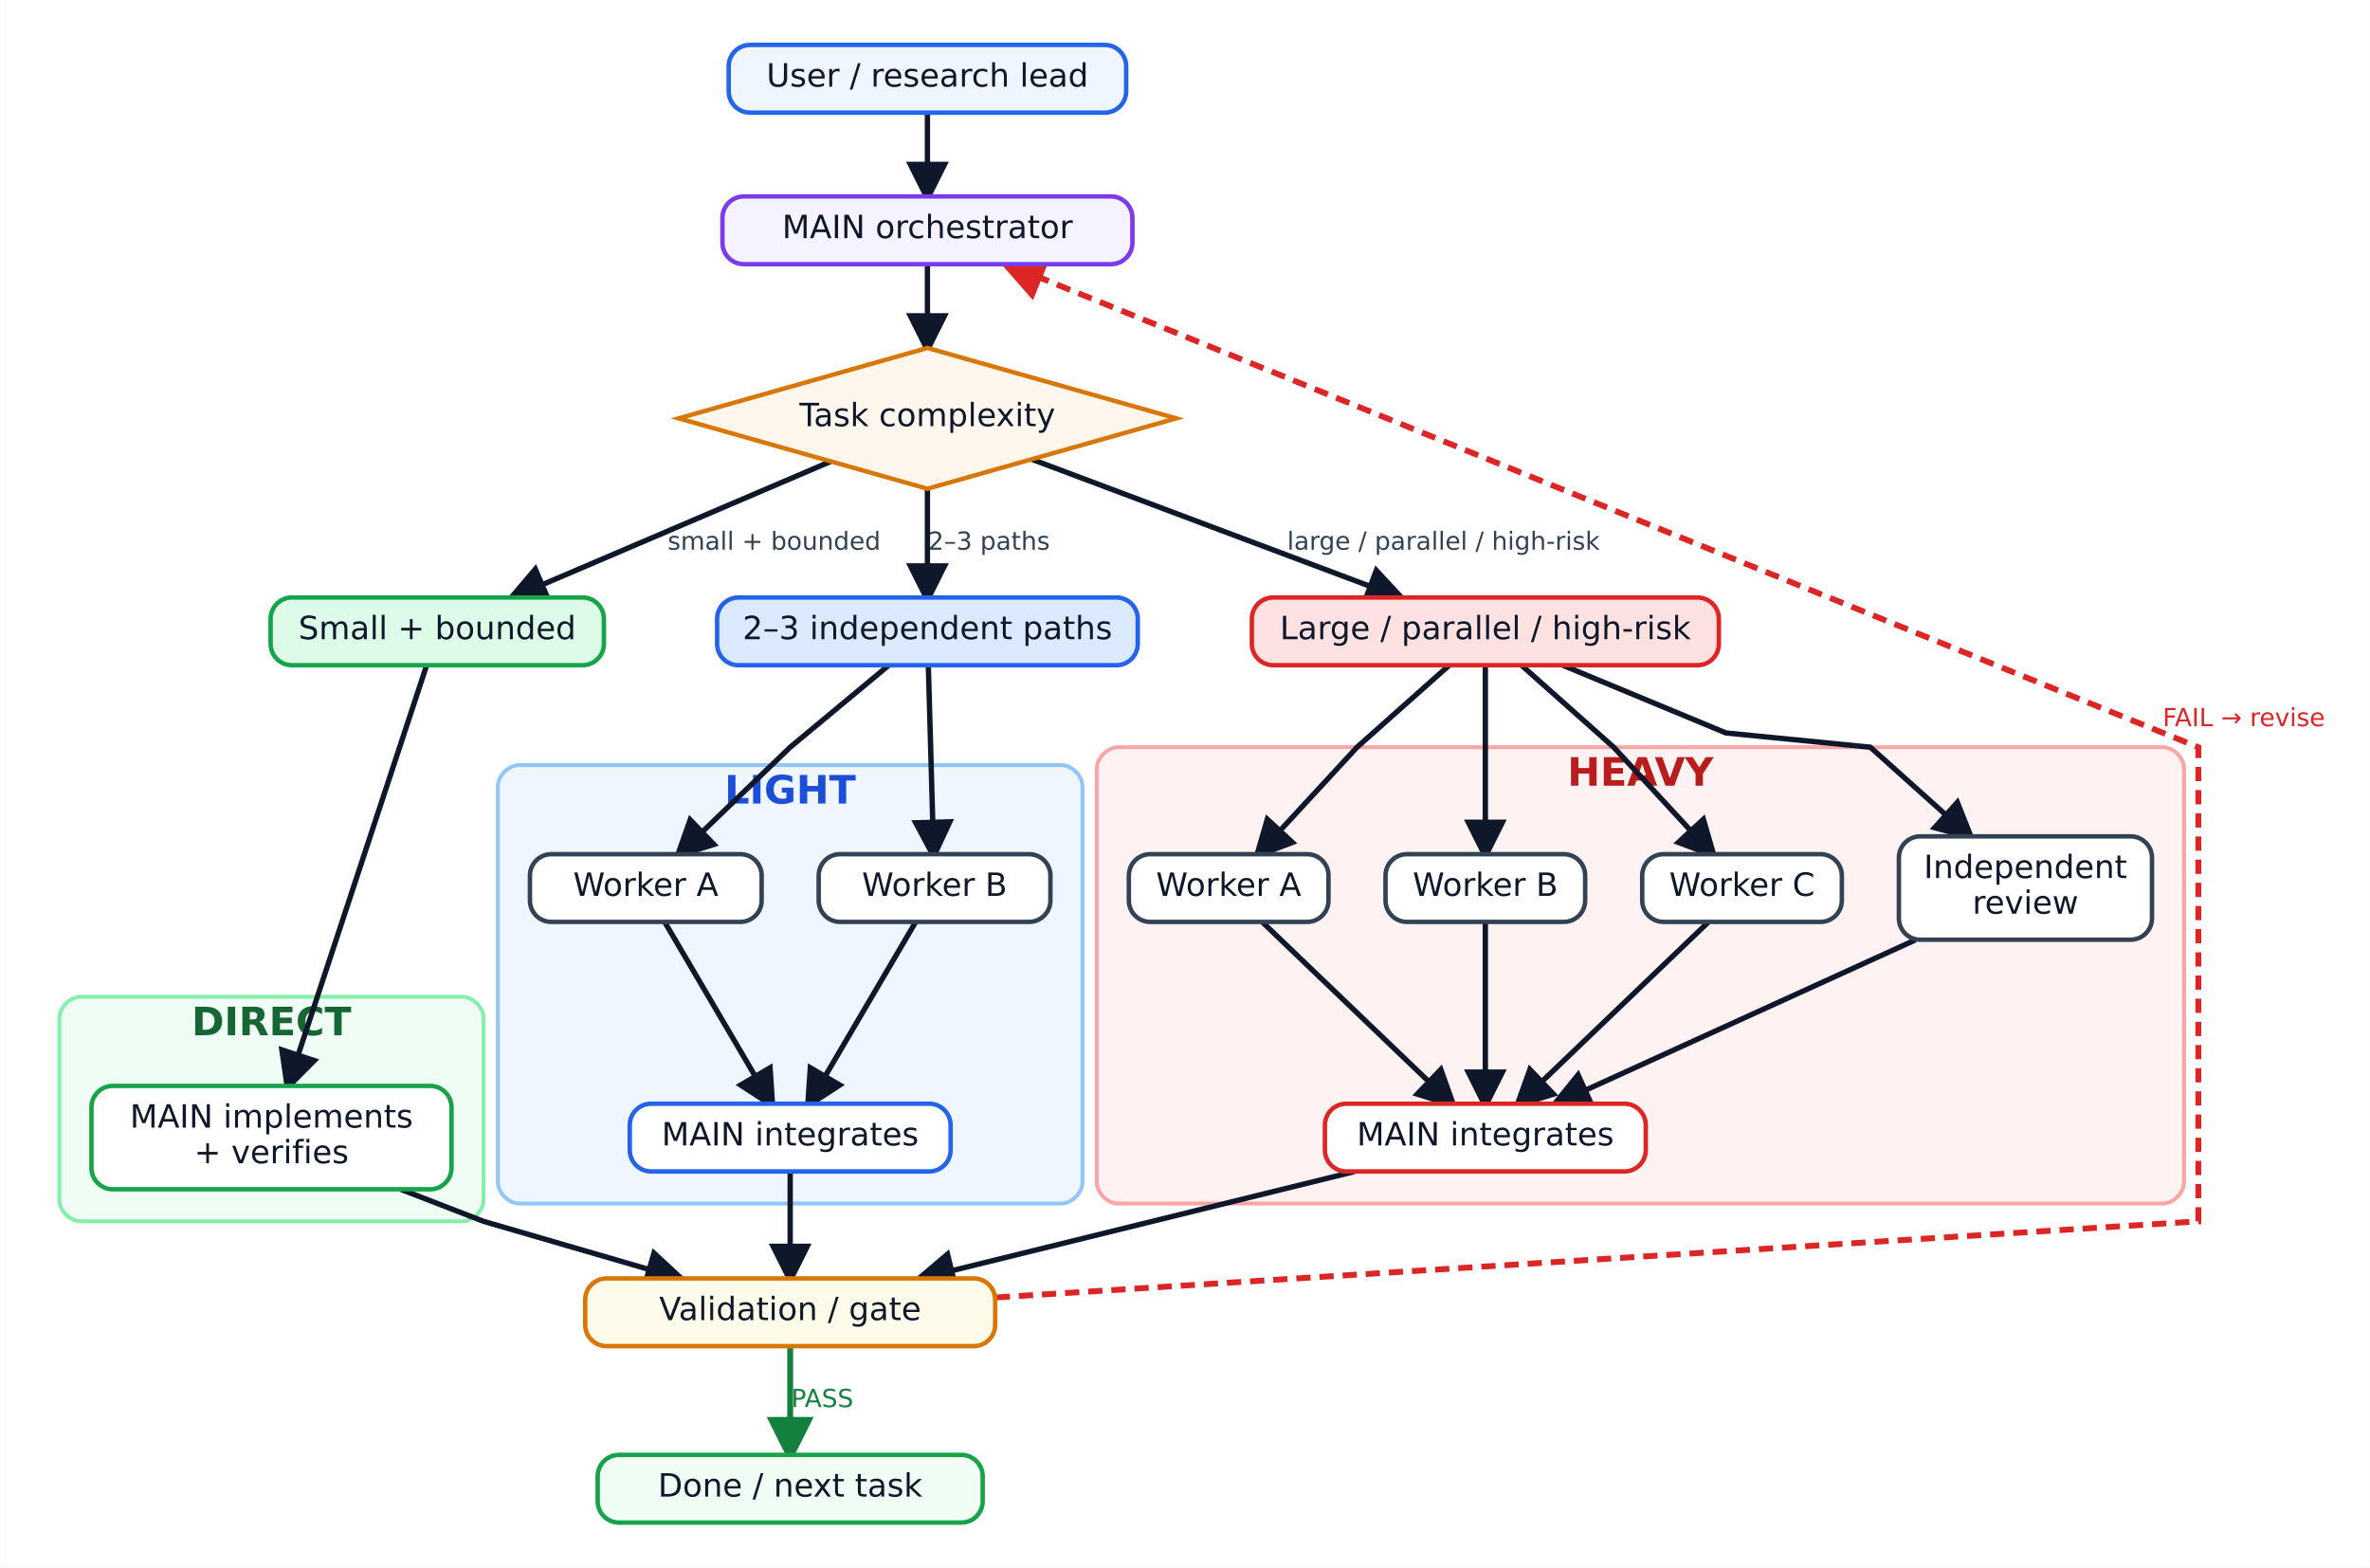
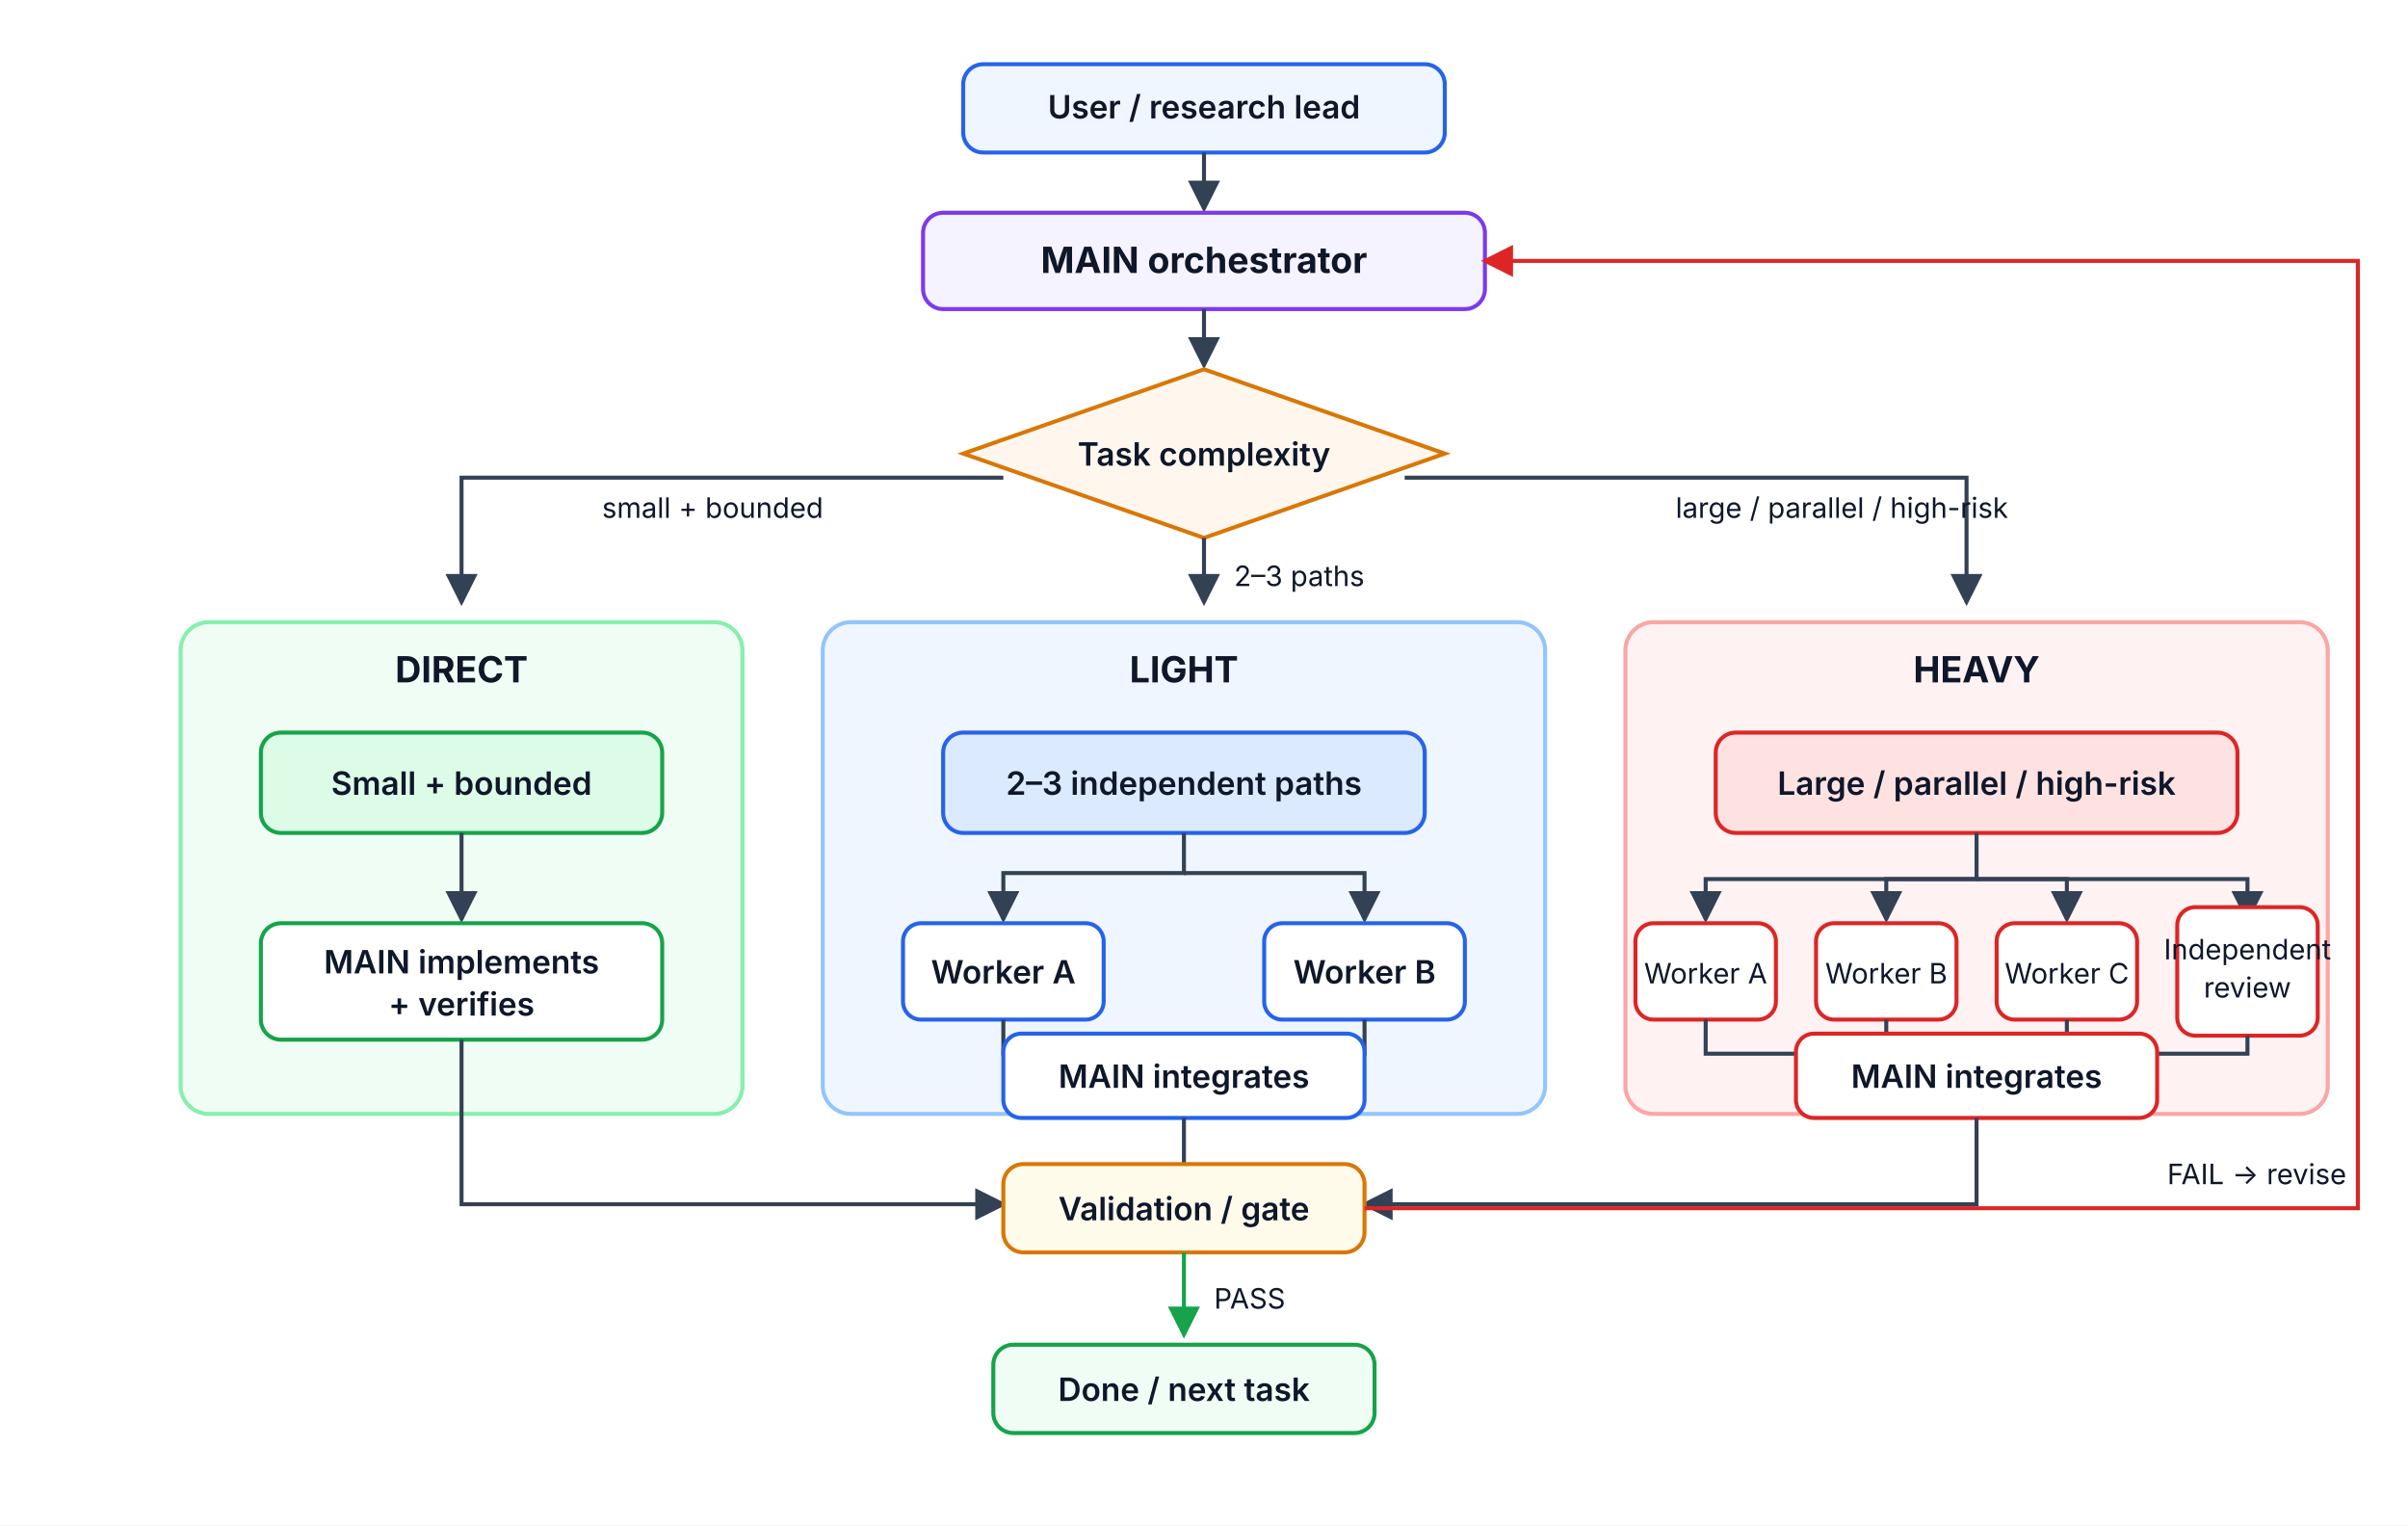
- <svg xmlns="http://www.w3.org/2000/svg" width="1329pt" height="879pt" viewBox="0 0 1329.4 879.4">
-   <g class="graph" transform="translate(25.2 854.2)">
-     <polygon points="-25.2 25.2 -25.2 -854.2 1304.2 -854.2 1304.2 25.2" fill="#fff" />
-     <g>
-       <path d="m20-169h214c6 0 12-6 12-12v-102c0-6-6-12-12-12h-214c-6 0-12 6-12 12v102c0 6 6 12 12 12" fill="#f0fdf4" stroke="#86efac" stroke-width="2.2" />
-       <text x="127" y="-273.4" fill="#166534" font-family="DejaVu Sans" font-size="22" font-weight="700" text-anchor="middle">DIRECT</text>
-     </g>
-     <g>
-       <path d="m266-179h304c6 0 12-6 12-12v-222c0-6-6-12-12-12h-304c-6 0-12 6-12 12v222c0 6 6 12 12 12" fill="#eff6ff" stroke="#93c5fd" stroke-width="2.2" />
-       <text x="418" y="-403.4" fill="#1d4ed8" font-family="DejaVu Sans" font-size="22" font-weight="700" text-anchor="middle">LIGHT</text>
-     </g>
-     <g>
-       <path d="m602-179h586c6 0 12-6 12-12v-232c0-6-6-12-12-12h-586c-6 0-12 6-12 12v232c0 6 6 12 12 12" fill="#fef2f2" stroke="#fca5a5" stroke-width="2.2" />
-       <text x="895" y="-413.4" fill="#b91c1c" font-family="DejaVu Sans" font-size="22" font-weight="700" text-anchor="middle">HEAVY</text>
-     </g>
-     <defs>
-       <marker id="arrow" viewBox="0 0 10 10" refX="8" refY="5" markerWidth="8" markerHeight="8" orient="auto-start-reverse">
-         <path d="M 0 0 L 10 5 L 0 10 z" fill="#0f172a" />
-       </marker>
-       <marker id="arrowRed" viewBox="0 0 10 10" refX="8" refY="5" markerWidth="8" markerHeight="8" orient="auto-start-reverse">
-         <path d="M 0 0 L 10 5 L 0 10 z" fill="#dc2626" />
-       </marker>
-       <marker id="arrowGreen" viewBox="0 0 10 10" refX="8" refY="5" markerWidth="8" markerHeight="8" orient="auto-start-reverse">
-         <path d="M 0 0 L 10 5 L 0 10 z" fill="#15803d" />
-       </marker>
-     </defs>
-     <g fill="none" stroke="#0f172a" stroke-width="3" marker-end="url(#arrow)">
-       <path d="m495-790.99v46.73" />
-       <path d="m495-705.97v46.65" />
-       <path d="m440.67-595.29c-49.01 20.95-120.61 51.54-178.16 76.13" />
-       <path d="m495-579.7v60.67" />
-       <path d="m553.51-596.54c56.36 21.16 141.11 52.98 206.52 77.53" />
-       <path d="m214.04-480.93c-14.92 45.25-54.16 164.23-77.67 235.53" />
-       <path d="m199.65-186.92c24.78 9.58 46.35 17.92 46.35 17.92s53.07 15.43 109.9 31.95" />
-       <path d="m473.14-480.83c-22.76 18.92-55.14 45.83-55.14 45.83s-31.17 30.02-62.21 59.91" />
-       <path d="m495.51-480.73c.69 24.18 1.89 67.04 2.98 105.53" />
-       <path d="m347.59-336.96c13.95 23.76 38.59 65.74 59.82 101.91" />
-       <path d="m488.41-336.96c-13.95 23.76-38.59 65.74-59.82 101.91" />
-       <path d="m418-196.94v59.64" />
-       <path d="m787.56-480.83c-21.29 18.92-51.56 45.83-51.56 45.83s-27.47 29.76-55.3 59.91" />
-       <path d="m808-480.73v105.53" />
-       <path d="m828.44-480.83c21.29 18.92 51.56 45.83 51.56 45.83s27.47 29.76 55.3 59.91" />
-       <path d="m851.46-480.97c39.46 16.37 91.54 37.97 91.54 37.97l81 8s24.76 22.2 55.6 49.84" />
-       <path d="m682.83-336.96c25.33 24.28 70.51 67.57 106.34 101.91" />
-       <path d="m808-336.96v101.91" />
-       <path d="m933.17-336.96c-25.33 24.28-70.51 67.57-106.34 101.91" />
-       <path d="m1049.3-326.91c-56.69 25.82-139.63 63.6-201.42 91.75" />
-       <path d="m734.64-196.94c-66.35 16.33-163.99 40.36-243.28 59.88" />
-     </g>
-     <path d="m533.3-126.3c219.26-13.87 674.7-42.7 674.7-42.7v-266s-492.49-199.62-668.4-270.95" fill="none" stroke="#dc2626" stroke-dasharray="8 5" stroke-width="3.3" marker-end="url(#arrowRed)" />
-     <path d="m418-98.76v60.6" fill="none" stroke="#15803d" stroke-width="3.3" marker-end="url(#arrowGreen)" />
-     <g font-family="DejaVu Sans" font-size="14" fill="#334155">
-       <text x="409" y="-545.8" text-anchor="middle">small + bounded</text>
-       <text x="529.5" y="-545.8" text-anchor="middle">2–3 paths</text>
-       <text x="784.5" y="-545.8" text-anchor="middle">large / parallel / high-risk</text>
-       <text x="1233.5" y="-446.8" fill="#dc2626" text-anchor="middle">FAIL → revise</text>
-       <text x="436" y="-64.8" fill="#15803d" text-anchor="middle">PASS</text>
-     </g>
-     <g font-family="DejaVu Sans" font-size="18" fill="#0f172a" text-anchor="middle">
-       <g>
-         <rect x="383.5" y="-829" width="223" height="38" rx="12" fill="#eff6ff" stroke="#2563eb" stroke-width="2.5" />
-         <text x="495" y="-805.6">User / research lead</text>
-       </g>
-       <g>
-         <rect x="380" y="-744" width="230" height="38" rx="12" fill="#f5f3ff" stroke="#7c3aed" stroke-width="2.5" />
-         <text x="495" y="-720.6">MAIN orchestrator</text>
-       </g>
-       <g>
-         <polygon points="495 -659 355.44 -619.5 495 -580 634.56 -619.5" fill="#fff7ed" stroke="#d97706" stroke-width="2.5" />
-         <text x="495" y="-615.1">Task complexity</text>
-       </g>
-       <g>
-         <rect x="126.5" y="-519" width="187" height="38" rx="12" fill="#dcfce7" stroke="#16a34a" stroke-width="2.5" />
-         <text x="220" y="-495.6">Small + bounded</text>
-       </g>
-       <g>
-         <rect x="26" y="-245" width="202" height="58" rx="12" fill="#fff" stroke="#16a34a" stroke-width="2.5" />
-         <text x="127" y="-221.6">MAIN implements</text>
-         <text x="127" y="-201.6">+ verifies</text>
-       </g>
-       <g>
-         <rect x="377" y="-519" width="236" height="38" rx="12" fill="#dbeafe" stroke="#2563eb" stroke-width="2.5" />
-         <text x="495" y="-495.6">2–3 independent paths</text>
-       </g>
-       <g>
-         <rect x="272" y="-375" width="130" height="38" rx="12" fill="#fff" stroke="#334155" stroke-width="2.5" />
-         <text x="337" y="-351.6">Worker A</text>
-       </g>
-       <g>
-         <rect x="434" y="-375" width="130" height="38" rx="12" fill="#fff" stroke="#334155" stroke-width="2.5" />
-         <text x="499" y="-351.6">Worker B</text>
-       </g>
-       <g>
-         <rect x="328" y="-235" width="180" height="38" rx="12" fill="#fff" stroke="#2563eb" stroke-width="2.5" />
-         <text x="418" y="-211.6">MAIN integrates</text>
-       </g>
-       <g>
-         <rect x="677" y="-519" width="262" height="38" rx="12" fill="#fee2e2" stroke="#dc2626" stroke-width="2.5" />
-         <text x="808" y="-495.6">Large / parallel / high-risk</text>
-       </g>
-       <g>
-         <rect x="608" y="-375" width="112" height="38" rx="12" fill="#fff" stroke="#334155" stroke-width="2.5" />
-         <text x="664" y="-351.6">Worker A</text>
-       </g>
-       <g>
-         <rect x="752" y="-375" width="112" height="38" rx="12" fill="#fff" stroke="#334155" stroke-width="2.5" />
-         <text x="808" y="-351.6">Worker B</text>
-       </g>
-       <g>
-         <rect x="896" y="-375" width="112" height="38" rx="12" fill="#fff" stroke="#334155" stroke-width="2.5" />
-         <text x="952" y="-351.6">Worker C</text>
-       </g>
-       <g>
-         <rect x="1040" y="-385" width="142" height="58" rx="12" fill="#fff" stroke="#334155" stroke-width="2.5" />
-         <text x="1111" y="-361.6">Independent</text>
-         <text x="1111" y="-341.6">review</text>
-       </g>
-       <g>
-         <rect x="718" y="-235" width="180" height="38" rx="12" fill="#fff" stroke="#dc2626" stroke-width="2.5" />
-         <text x="808" y="-211.6">MAIN integrates</text>
-       </g>
-       <g>
-         <rect x="303" y="-137" width="230" height="38" rx="12" fill="#fffbeb" stroke="#d97706" stroke-width="2.5" />
-         <text x="418" y="-113.6">Validation / gate</text>
-       </g>
-       <g>
-         <rect x="310" y="-38" width="216" height="38" rx="12" fill="#f0fdf4" stroke="#16a34a" stroke-width="2.5" />
-         <text x="418" y="-14.6">Done / next task</text>
-       </g>
-     </g>
-   </g>
+ <svg xmlns="http://www.w3.org/2000/svg" width="1200" height="760" viewBox="0 0 1200 760">
+   <rect width="1200" height="760" fill="#ffffff" />
+   <defs>
+     <marker id="arrow" markerWidth="8" markerHeight="8" refX="7" refY="4" orient="auto" markerUnits="strokeWidth">
+       <path d="M0,0 L8,4 L0,8 Z" fill="#334155" />
+     </marker>
+     <marker id="arrowGreen" markerWidth="8" markerHeight="8" refX="7" refY="4" orient="auto" markerUnits="strokeWidth">
+       <path d="M0,0 L8,4 L0,8 Z" fill="#16a34a" />
+     </marker>
+     <marker id="arrowRed" markerWidth="8" markerHeight="8" refX="7" refY="4" orient="auto" markerUnits="strokeWidth">
+       <path d="M0,0 L8,4 L0,8 Z" fill="#dc2626" />
+     </marker>
+     <style>
+     .txt { font-family: Inter, ui-sans-serif, system-ui, -apple-system, "Segoe UI", sans-serif; fill:#0f172a; }
+     .small { font-size:14px; }
+     .label { font-size:16px; font-weight:600; }
+     .title { font-size:18px; font-weight:700; }
+     .edge { stroke:#334155; stroke-width:2; fill:none; marker-end:url(#arrow); }
+     .edge-green { stroke:#16a34a; stroke-width:2; fill:none; marker-end:url(#arrowGreen); }
+     .edge-red { stroke:#dc2626; stroke-width:2; fill:none; marker-end:url(#arrowRed); }
+   </style>
+   </defs>
+   <rect x="480" y="32" width="240" height="44" rx="10" fill="#eff6ff" stroke="#2563eb" stroke-width="2" />
+   <text x="600" y="59" text-anchor="middle" class="txt label">User / research lead</text>
+   <line x1="600" y1="76" x2="600" y2="104" class="edge" />
+   <rect x="460" y="106" width="280" height="48" rx="10" fill="#f5f3ff" stroke="#7c3aed" stroke-width="2" />
+   <text x="600" y="136" text-anchor="middle" class="txt title">MAIN orchestrator</text>
+   <line x1="600" y1="154" x2="600" y2="182" class="edge" />
+   <polygon points="600,184 720,226 600,268 480,226" fill="#fff7ed" stroke="#d97706" stroke-width="2" />
+   <text x="600" y="232" text-anchor="middle" class="txt label">Task complexity</text>
+   <path d="M500 238 H230 V300" class="edge" />
+   <path d="M600 268 V300" class="edge" />
+   <path d="M700 238 H980 V300" class="edge" />
+   <text x="300" y="258" class="txt small">small + bounded</text>
+   <text x="615" y="292" class="txt small">2–3 paths</text>
+   <text x="835" y="258" class="txt small">large / parallel / high-risk</text>
+   <rect x="90" y="310" width="280" height="245" rx="14" fill="#f0fdf4" stroke="#86efac" stroke-width="2" />
+   <text x="230" y="340" text-anchor="middle" class="txt title" fill="#166534">DIRECT</text>
+   <rect x="130" y="365" width="200" height="50" rx="10" fill="#dcfce7" stroke="#16a34a" stroke-width="2" />
+   <text x="230" y="396" text-anchor="middle" class="txt label">Small + bounded</text>
+   <line x1="230" y1="415" x2="230" y2="458" class="edge" />
+   <rect x="130" y="460" width="200" height="58" rx="10" fill="#ffffff" stroke="#16a34a" stroke-width="2" />
+   <text x="230" y="485" text-anchor="middle" class="txt label">MAIN implements</text>
+   <text x="230" y="506" text-anchor="middle" class="txt label">+ verifies</text>
+   <rect x="410" y="310" width="360" height="245" rx="14" fill="#eff6ff" stroke="#93c5fd" stroke-width="2" />
+   <text x="590" y="340" text-anchor="middle" class="txt title" fill="#1d4ed8">LIGHT</text>
+   <rect x="470" y="365" width="240" height="50" rx="10" fill="#dbeafe" stroke="#2563eb" stroke-width="2" />
+   <text x="590" y="396" text-anchor="middle" class="txt label">2–3 independent paths</text>
+   <path d="M590 415 V435 H500 V458" class="edge" />
+   <path d="M590 435 H680 V458" class="edge" />
+   <rect x="450" y="460" width="100" height="48" rx="9" fill="#ffffff" stroke="#2563eb" stroke-width="2" />
+   <rect x="630" y="460" width="100" height="48" rx="9" fill="#ffffff" stroke="#2563eb" stroke-width="2" />
+   <text x="500" y="490" text-anchor="middle" class="txt label">Worker A</text>
+   <text x="680" y="490" text-anchor="middle" class="txt label">Worker B</text>
+   <path d="M500 508 V525 H590" class="edge" />
+   <path d="M680 508 V525 H590" class="edge" />
+   <rect x="500" y="515" width="180" height="42" rx="9" fill="#ffffff" stroke="#2563eb" stroke-width="2" />
+   <text x="590" y="542" text-anchor="middle" class="txt label">MAIN integrates</text>
+   <rect x="810" y="310" width="350" height="245" rx="14" fill="#fef2f2" stroke="#fca5a5" stroke-width="2" />
+   <text x="985" y="340" text-anchor="middle" class="txt title" fill="#b91c1c">HEAVY</text>
+   <rect x="855" y="365" width="260" height="50" rx="10" fill="#fee2e2" stroke="#dc2626" stroke-width="2" />
+   <text x="985" y="396" text-anchor="middle" class="txt label">Large / parallel / high-risk</text>
+   <path d="M985 415 V438 H850 V458" class="edge" />
+   <path d="M985 438 H940 V458" class="edge" />
+   <path d="M985 438 H1030 V458" class="edge" />
+   <path d="M985 438 H1120 V458" class="edge" />
+   <rect x="815" y="460" width="70" height="48" rx="9" fill="#ffffff" stroke="#dc2626" stroke-width="2" />
+   <rect x="905" y="460" width="70" height="48" rx="9" fill="#ffffff" stroke="#dc2626" stroke-width="2" />
+   <rect x="995" y="460" width="70" height="48" rx="9" fill="#ffffff" stroke="#dc2626" stroke-width="2" />
+   <rect x="1085" y="452" width="70" height="64" rx="9" fill="#ffffff" stroke="#dc2626" stroke-width="2" />
+   <text x="850" y="490" text-anchor="middle" class="txt small">Worker A</text>
+   <text x="940" y="490" text-anchor="middle" class="txt small">Worker B</text>
+   <text x="1030" y="490" text-anchor="middle" class="txt small">Worker C</text>
+   <text x="1120" y="478" text-anchor="middle" class="txt small">Independent</text>
+   <text x="1120" y="497" text-anchor="middle" class="txt small">review</text>
+   <path d="M850 508 V525 H985" class="edge" />
+   <path d="M940 508 V525 H985" class="edge" />
+   <path d="M1030 508 V525 H985" class="edge" />
+   <path d="M1120 516 V525 H985" class="edge" />
+   <rect x="895" y="515" width="180" height="42" rx="9" fill="#ffffff" stroke="#dc2626" stroke-width="2" />
+   <text x="985" y="542" text-anchor="middle" class="txt label">MAIN integrates</text>
+   <path d="M230 518 V600 H500" class="edge" />
+   <path d="M590 557 V600" class="edge" />
+   <path d="M985 557 V600 H680" class="edge" />
+   <rect x="500" y="580" width="180" height="44" rx="10" fill="#fffbeb" stroke="#d97706" stroke-width="2" />
+   <text x="590" y="608" text-anchor="middle" class="txt label">Validation / gate</text>
+   <line x1="590" y1="624" x2="590" y2="665" class="edge-green" />
+   <text x="605" y="652" class="txt small" fill="#15803d">PASS</text>
+   <rect x="495" y="670" width="190" height="44" rx="10" fill="#f0fdf4" stroke="#16a34a" stroke-width="2" />
+   <text x="590" y="698" text-anchor="middle" class="txt label">Done / next task</text>
+   <path d="M680 602 H1175 V130 H740" class="edge-red" />
+   <text x="1080" y="590" class="txt small" fill="#dc2626">FAIL → revise</text>
</svg>
